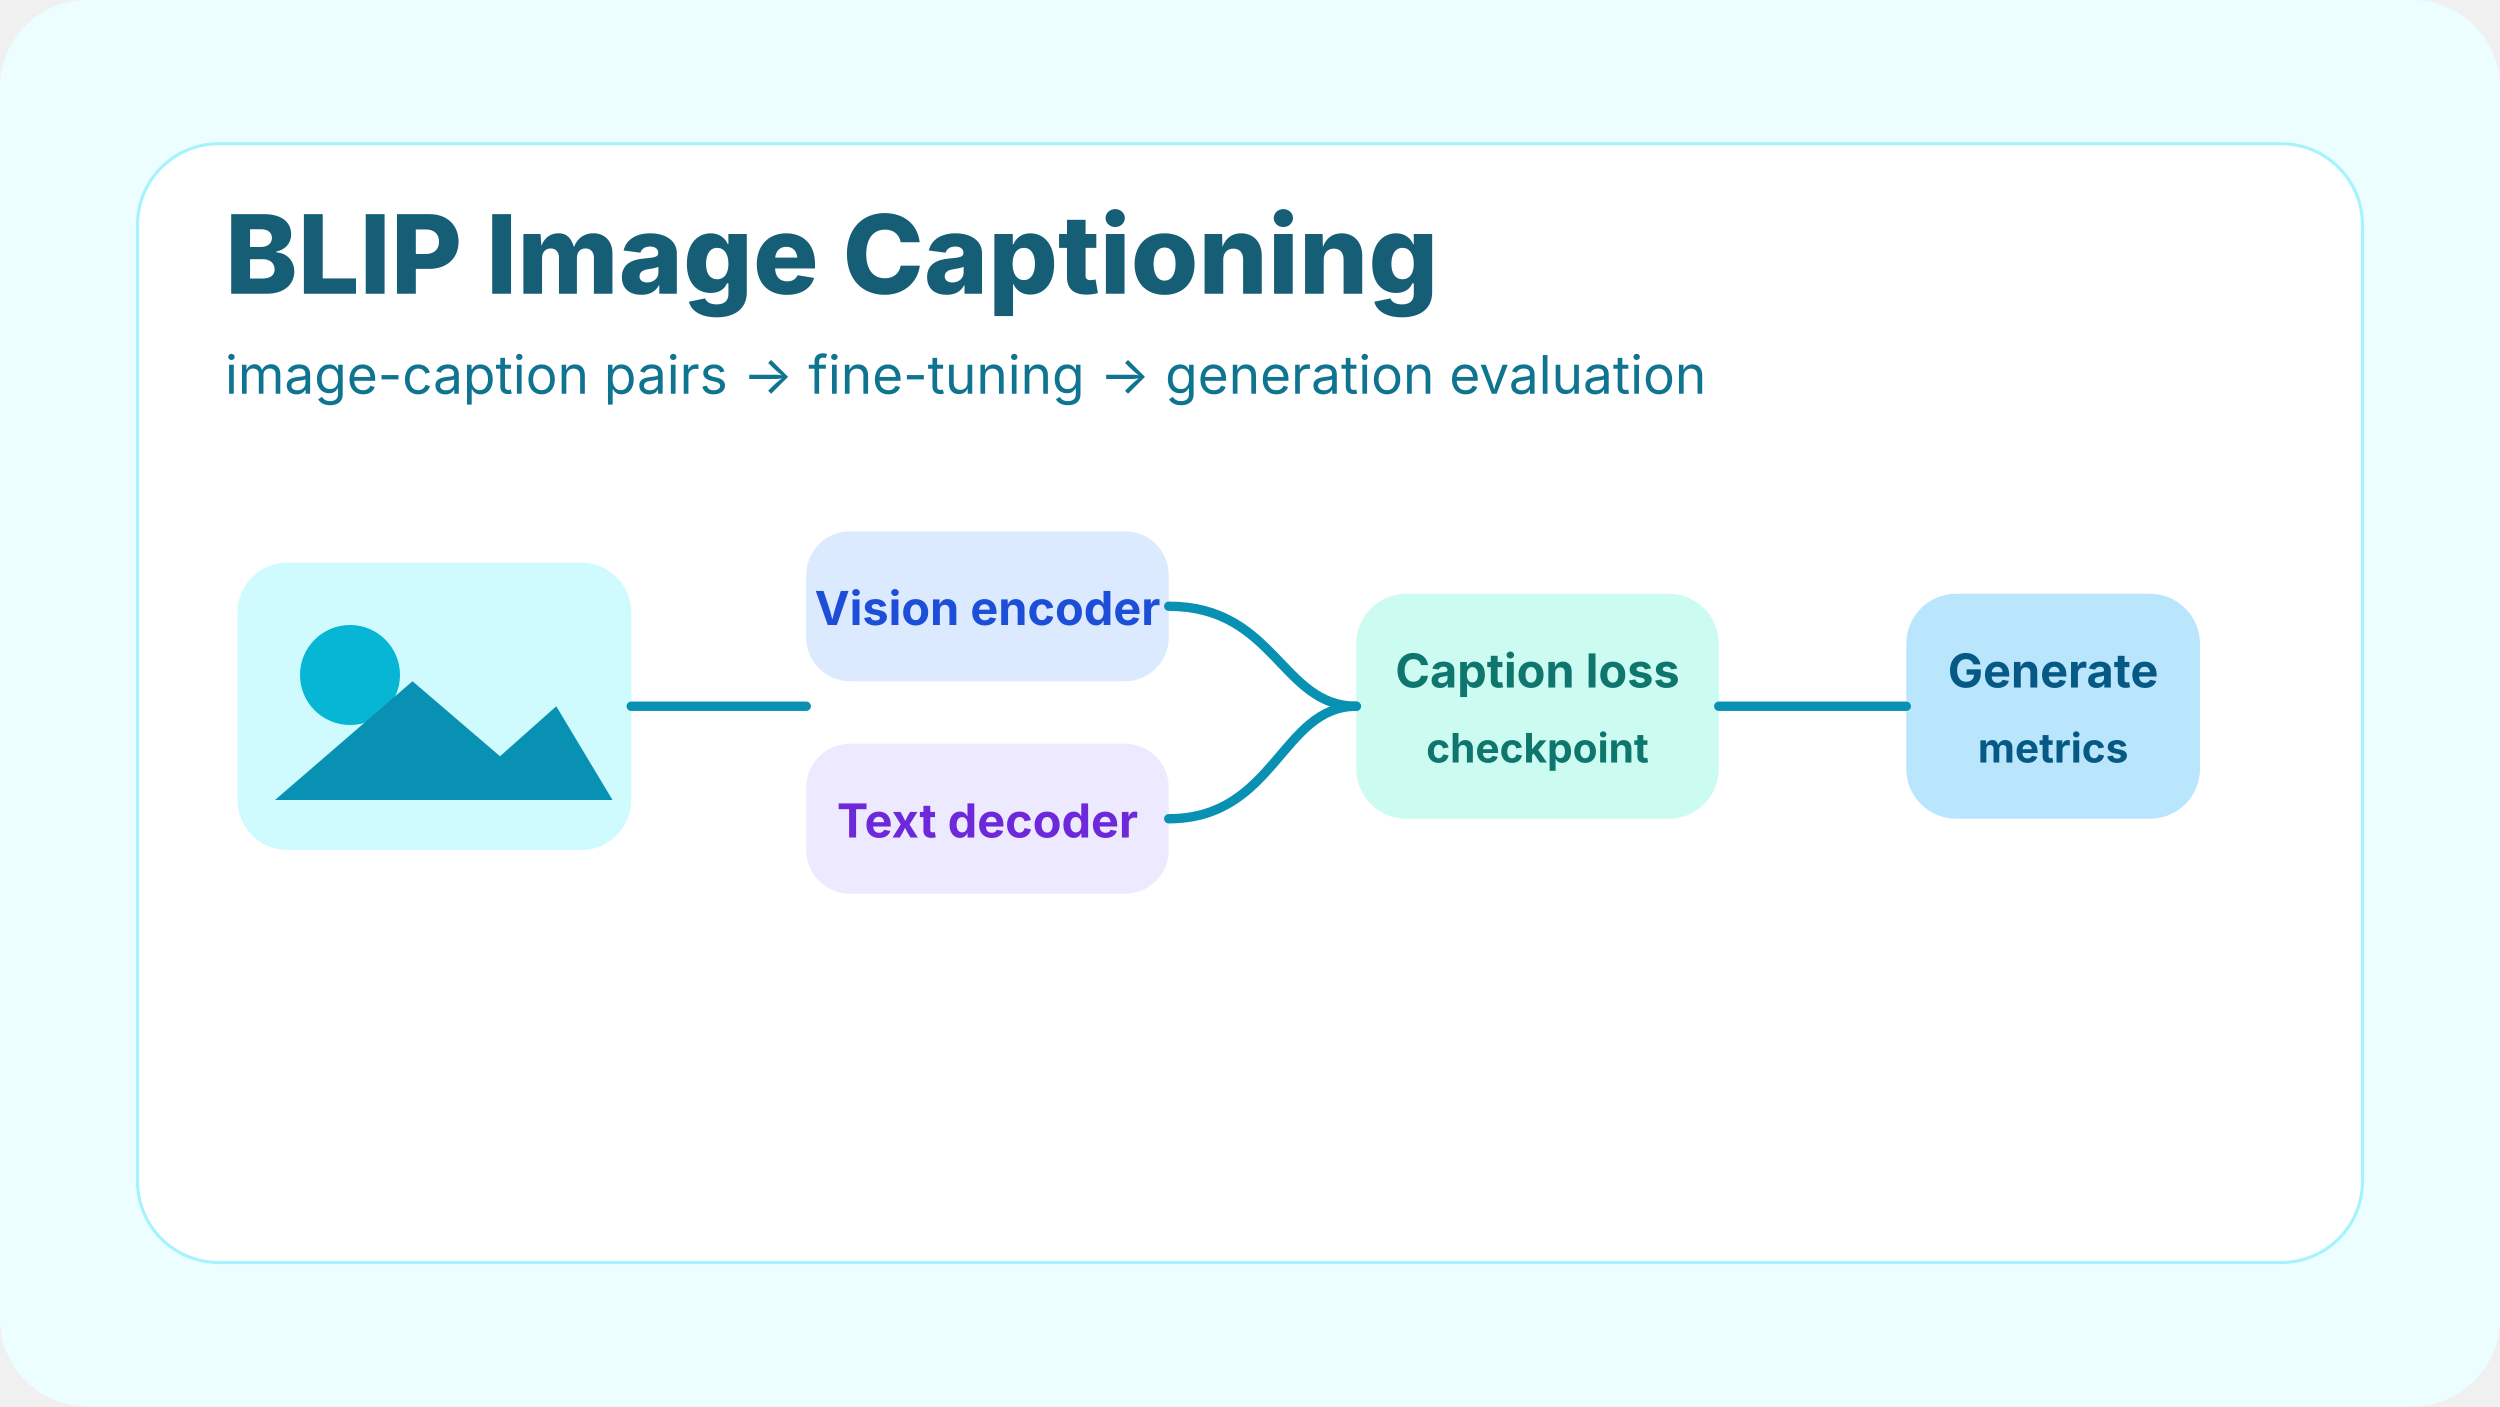
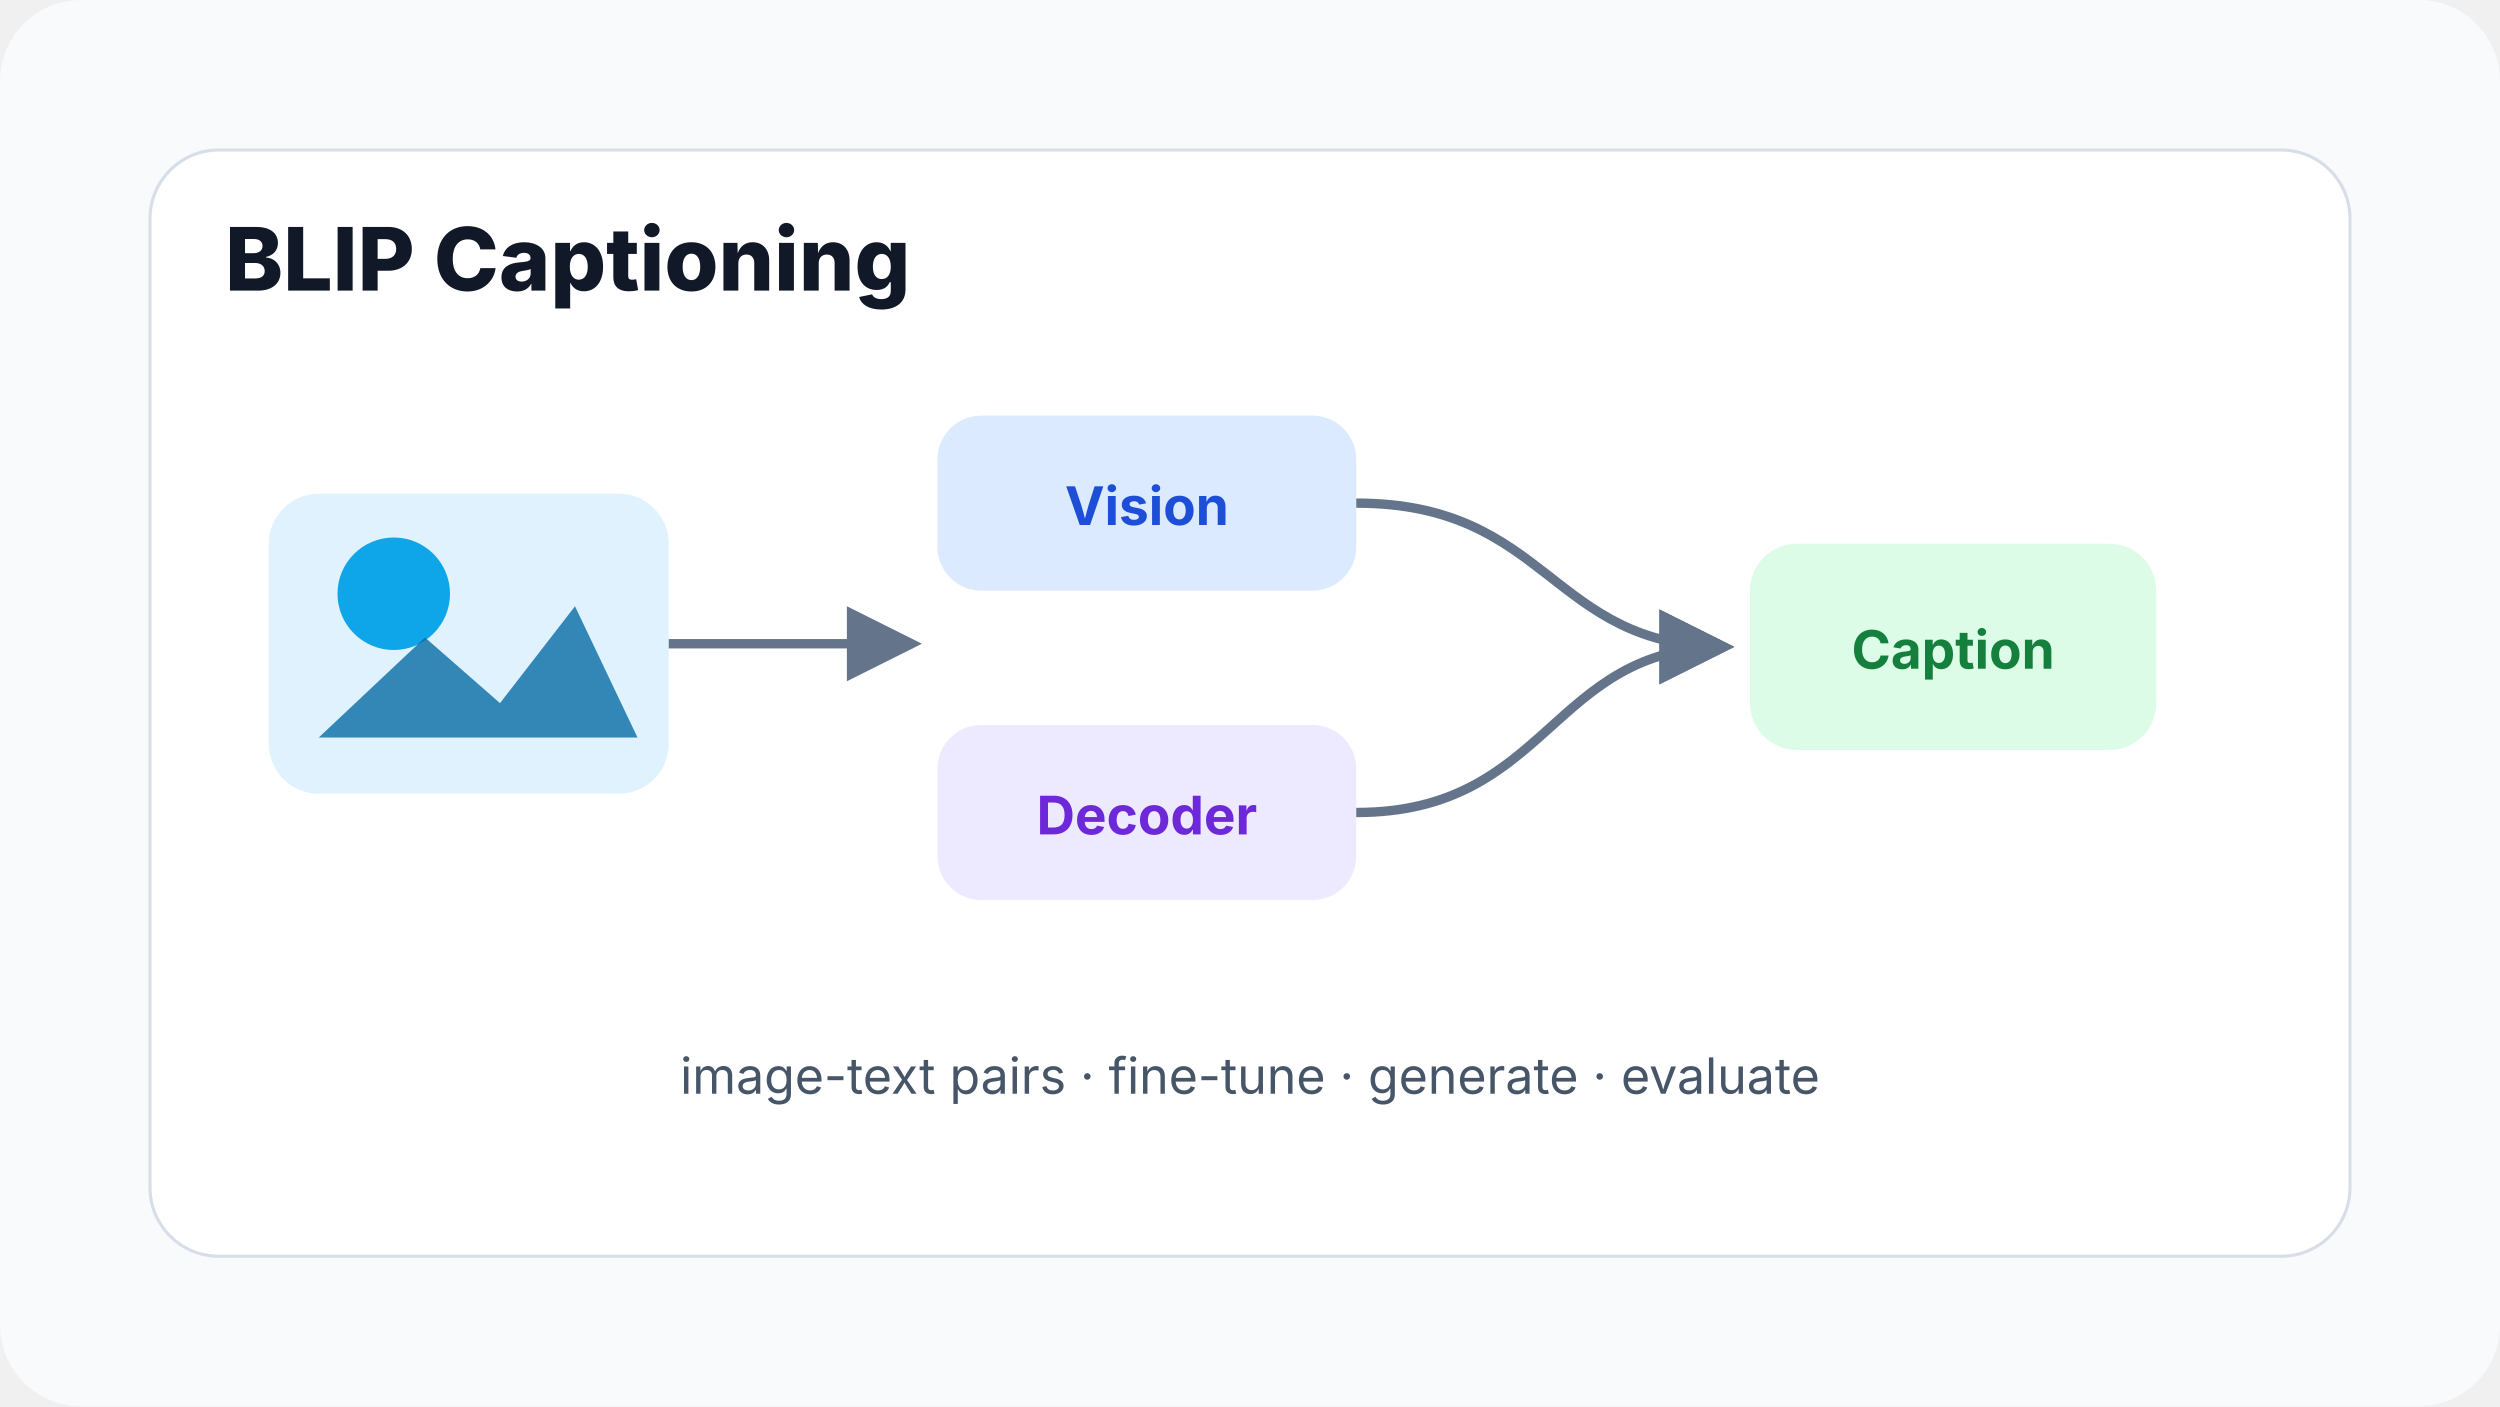
- <svg xmlns="http://www.w3.org/2000/svg" viewBox="0 0 800 450" role="img" aria-label="BLIP image captioning fine tuning pipeline">
-   <rect width="800" height="450" rx="28" fill="#ecfeff" />
-   <rect x="44" y="46" width="712" height="358" rx="26" fill="#ffffff" stroke="#a5f3fc" />
-   <text x="72" y="94" font-family="Inter, Arial, sans-serif" font-size="35" font-weight="800" fill="#155e75">BLIP Image Captioning</text>
-   <text x="72" y="126" font-family="Inter, Arial, sans-serif" font-size="17" fill="#0e7490">image-caption pairs → fine-tuning → generation evaluation</text>
-   <rect x="76" y="180" width="126" height="92" rx="16" fill="#cffafe" />
-   <circle cx="112" cy="216" r="16" fill="#06b6d4" />
-   <path d="M88 256l44-38 28 24 18-16 18 30z" fill="#0891b2" />
-   <g font-family="Inter, Arial, sans-serif" text-anchor="middle" font-weight="700">
-     <rect x="258" y="170" width="116" height="48" rx="14" fill="#dbeafe" />
-     <text x="316" y="200" font-size="15" fill="#1d4ed8">Vision encoder</text>
-     <rect x="258" y="238" width="116" height="48" rx="14" fill="#ede9fe" />
-     <text x="316" y="268" font-size="15" fill="#6d28d9">Text decoder</text>
-     <rect x="434" y="190" width="116" height="72" rx="16" fill="#ccfbf1" />
-     <text x="492" y="220" font-size="15" fill="#0f766e">Caption loss</text>
-     <text x="492" y="244" font-size="13" fill="#0f766e">checkpoint</text>
-     <rect x="610" y="190" width="94" height="72" rx="16" fill="#bae6fd" />
-     <text x="657" y="220" font-size="15" fill="#075985">Generate</text>
-     <text x="657" y="244" font-size="13" fill="#075985">metrics</text>
-   </g>
-   <g stroke="#0891b2" stroke-width="3" fill="none" stroke-linecap="round">
-     <path d="M202 226h56" />
-     <path d="M374 194c34 0 36 32 60 32" />
-     <path d="M374 262c34 0 36-36 60-36" />
-     <path d="M550 226h60" />
+ <svg xmlns="http://www.w3.org/2000/svg" viewBox="0 0 800 450" role="img" aria-label="BLIP image captioning fine tuning architecture">
+   <defs>
+     <marker id="a" markerWidth="8" markerHeight="8" refX="7" refY="4" orient="auto">
+       <path d="M0 0 8 4 0 8z" fill="#64748b" />
+     </marker>
+   </defs>
+   <rect width="800" height="450" rx="26" fill="#f8fafc" />
+   <rect x="48" y="48" width="704" height="354" rx="22" fill="#fff" stroke="#d7dee8" />
+   <g font-family="Inter, Arial, sans-serif">
+     <text x="72" y="93" font-size="28" font-weight="800" fill="#111827">BLIP Captioning</text>
+     <rect x="86" y="158" width="128" height="96" rx="16" fill="#e0f2fe" />
+     <circle cx="126" cy="190" r="18" fill="#0ea5e9" />
+     <path d="M102 236l34-32 24 21 24-31 20 42z" fill="#0369a1" opacity=".78" />
+     <g text-anchor="middle" font-size="17" font-weight="700">
+       <rect x="300" y="133" width="134" height="56" rx="14" fill="#dbeafe" />
+       <text x="367" y="168" fill="#1d4ed8">Vision</text>
+       <rect x="300" y="232" width="134" height="56" rx="14" fill="#ede9fe" />
+       <text x="367" y="267" fill="#6d28d9">Decoder</text>
+       <rect x="560" y="174" width="130" height="66" rx="15" fill="#dcfce7" />
+       <text x="625" y="214" fill="#15803d">Caption</text>
+     </g>
+     <g stroke="#64748b" stroke-width="3" fill="none" marker-end="url(#a)">
+       <path d="M214 206h78" />
+       <path d="M434 161c62 0 62 46 118 46" />
+       <path d="M434 260c62 0 62-53 118-53" />
+     </g>
+     <text x="400" y="350" text-anchor="middle" font-size="16" fill="#475569">image-text pairs · fine-tune · generate · evaluate</text>
  </g>
</svg>
